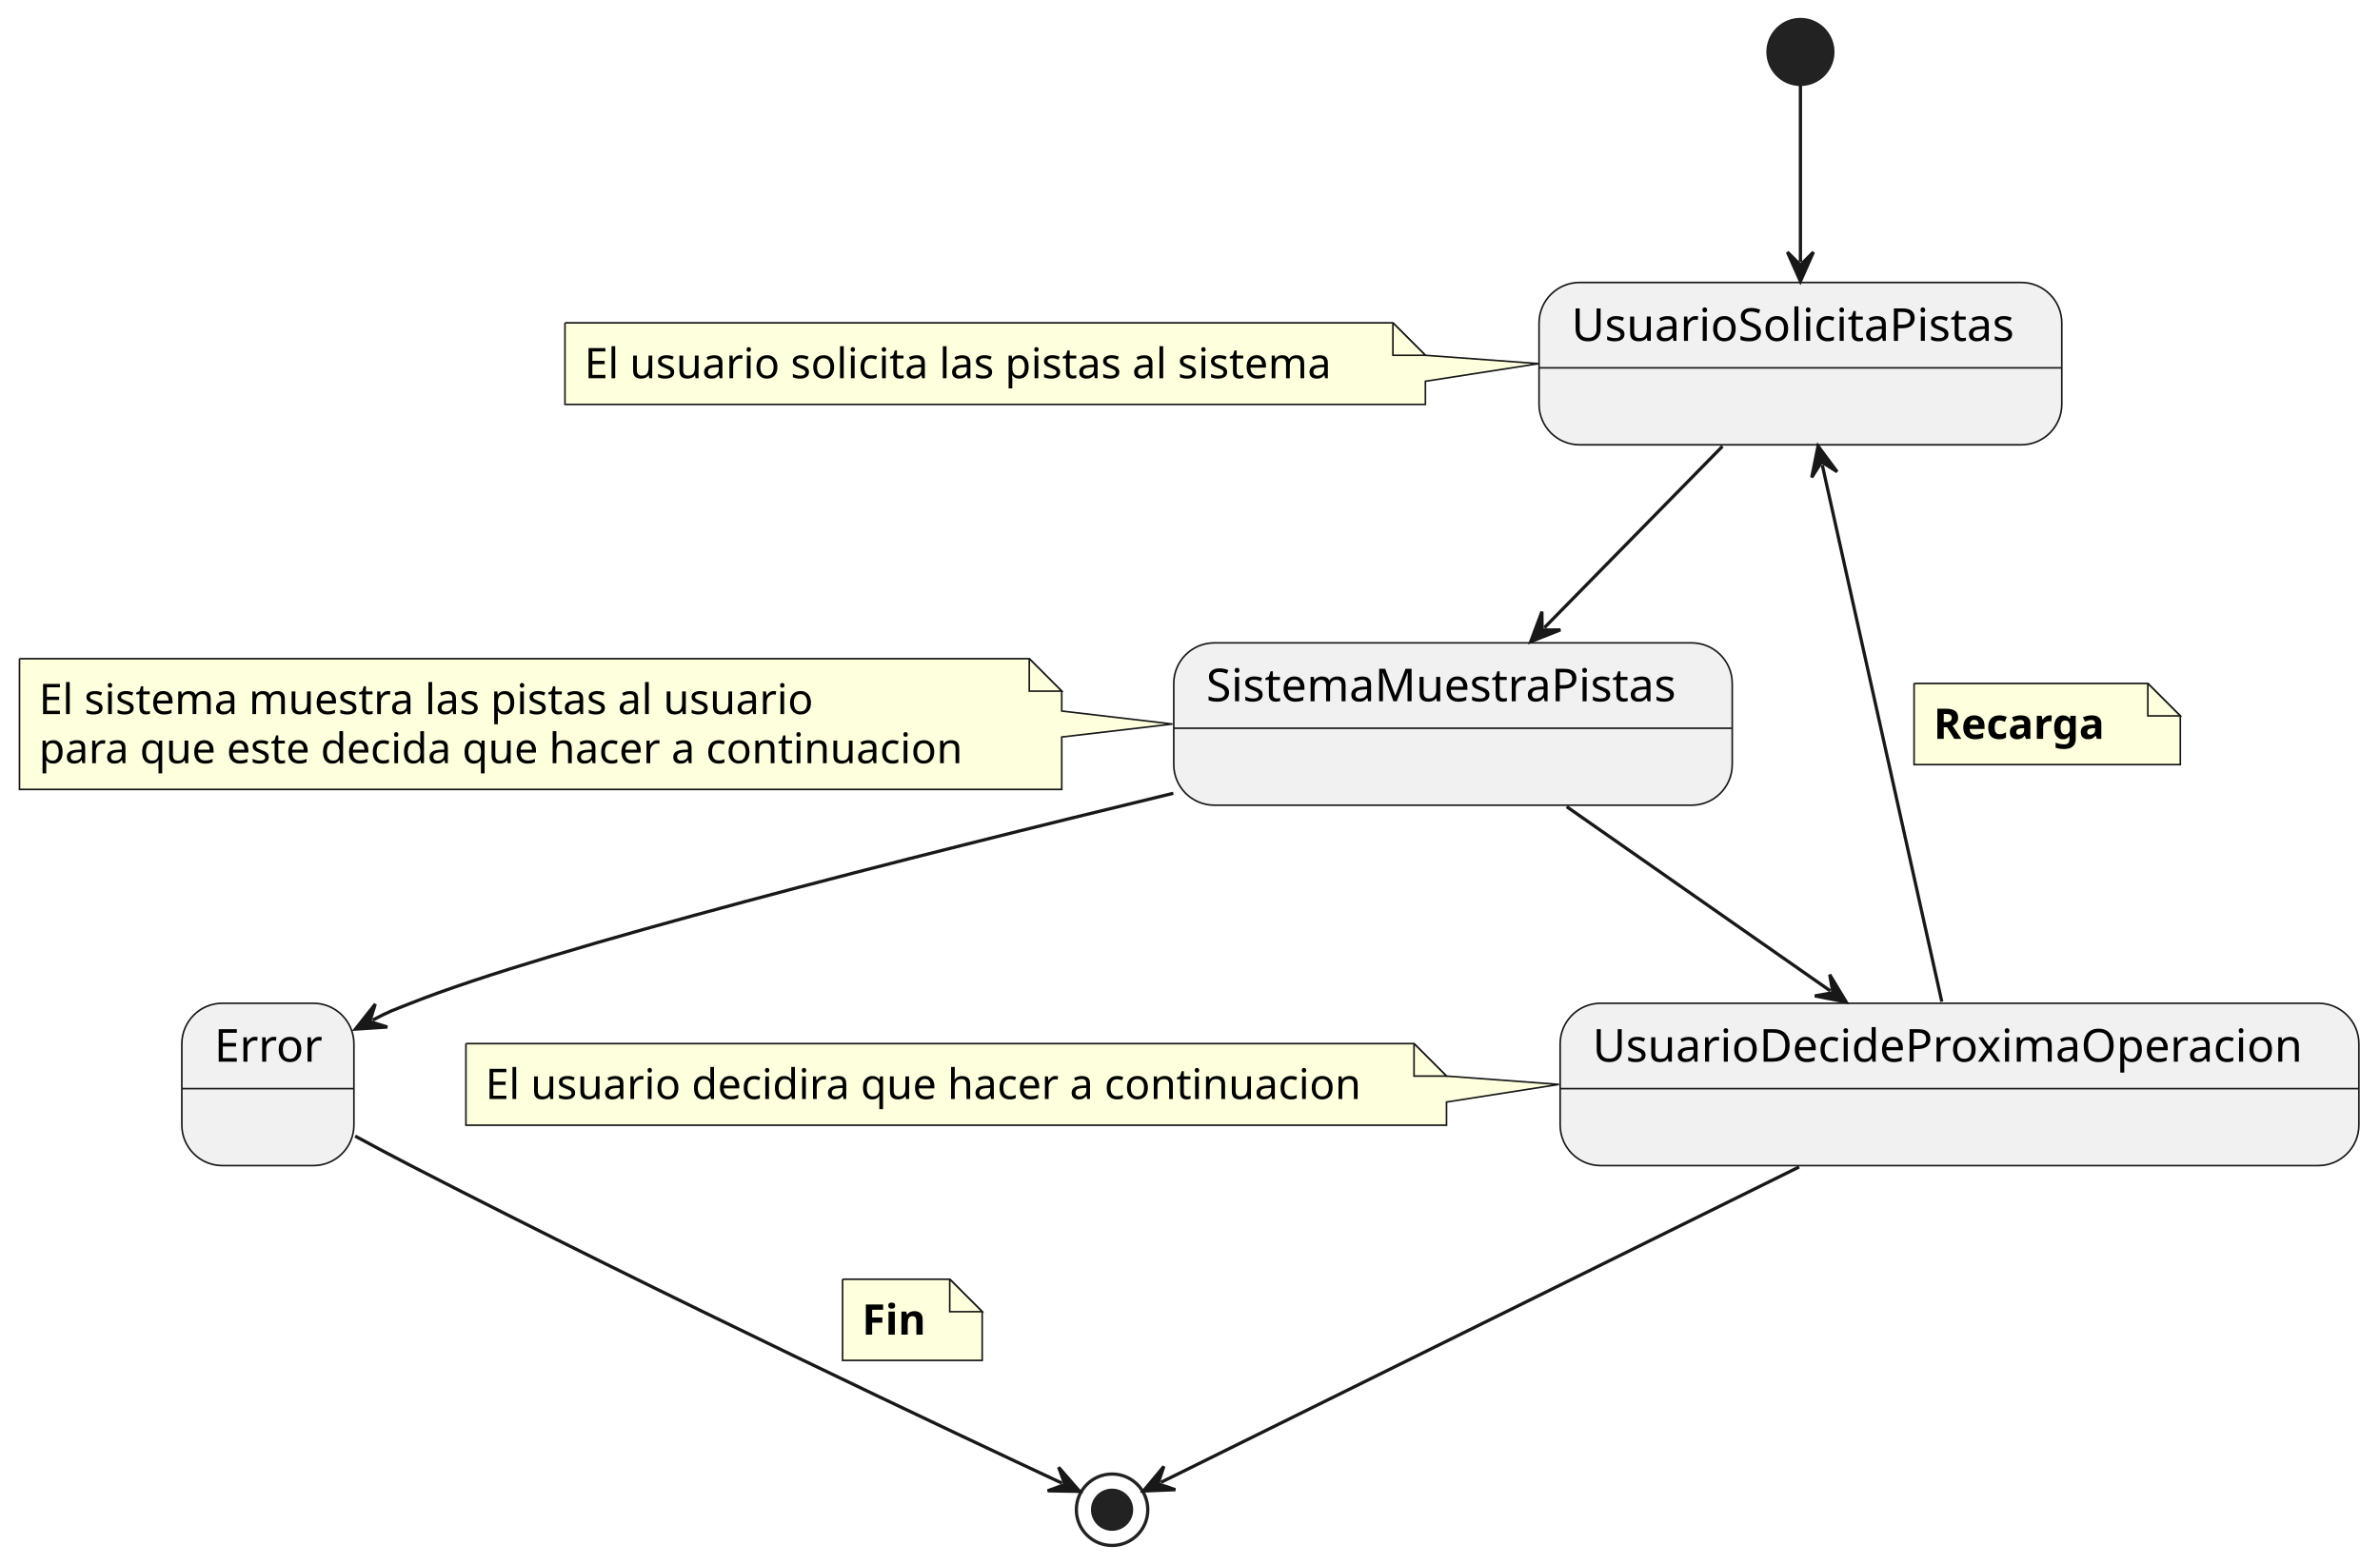
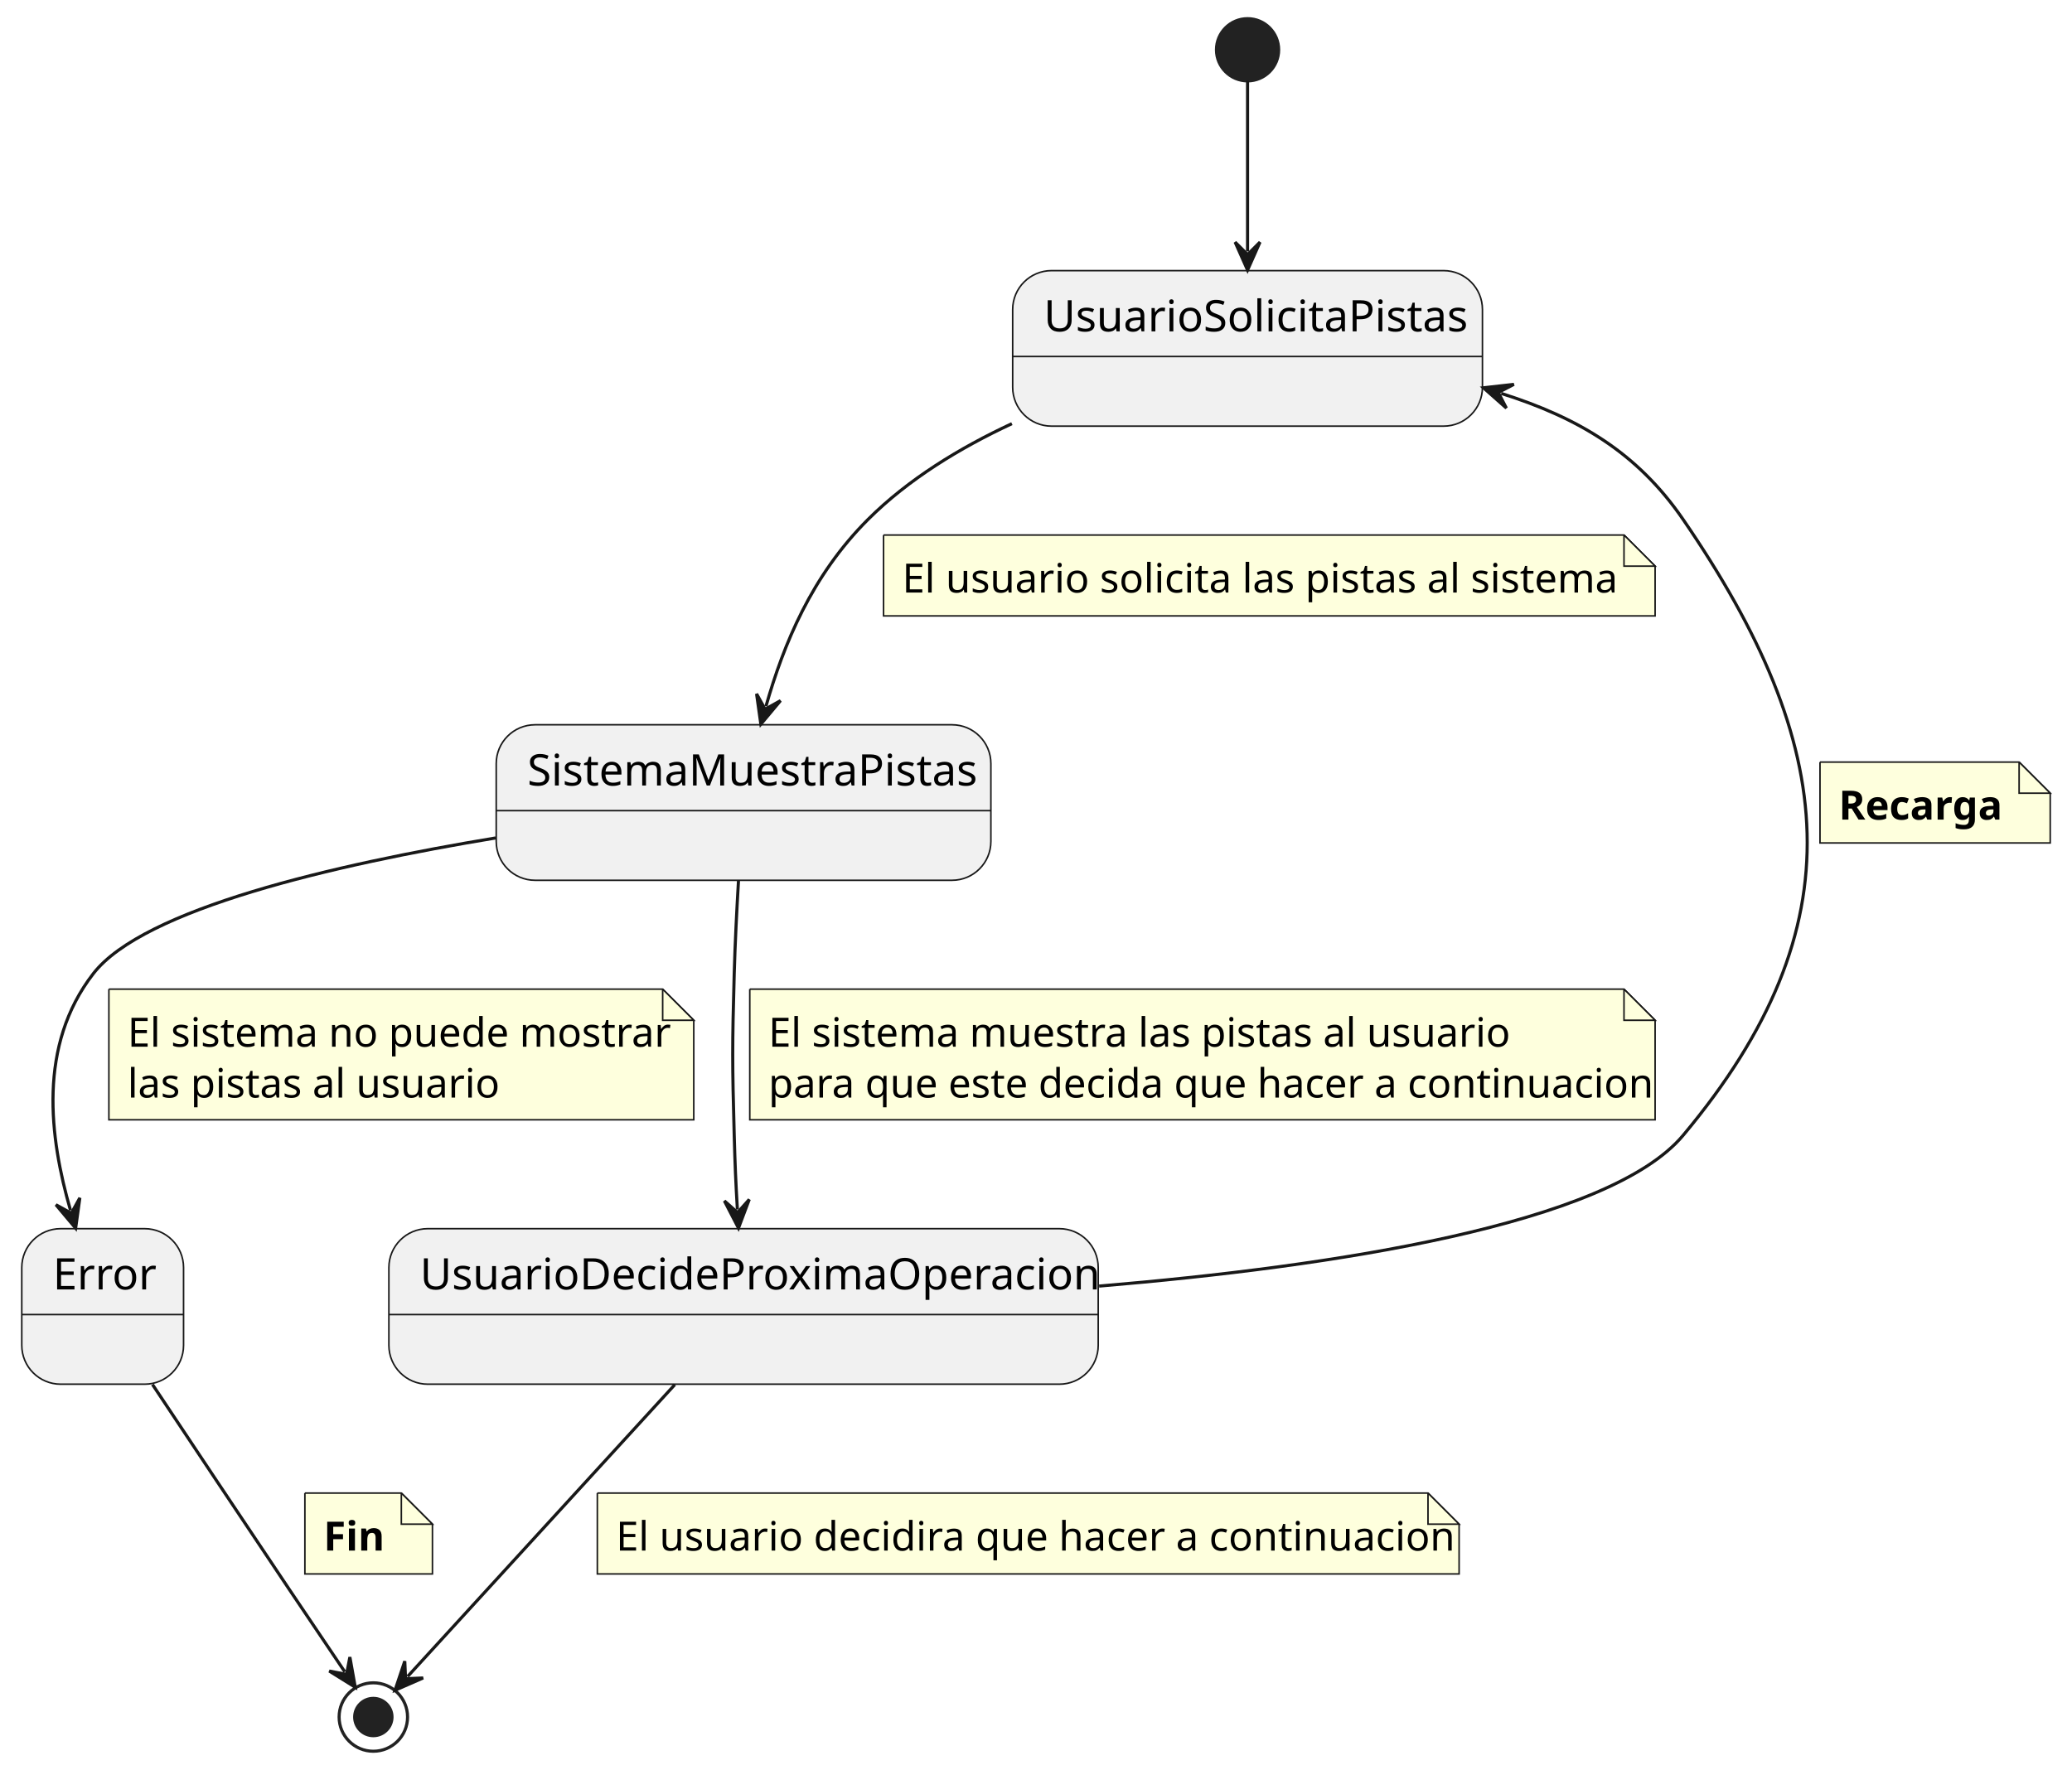
- <svg xmlns="http://www.w3.org/2000/svg" contentStyleType="text/css" height="482px" preserveAspectRatio="none" style="width:733px;height:482px;background:#FFFFFF;" version="1.1" viewBox="0 0 733 482" width="733px" zoomAndPan="magnify">
+ <svg xmlns="http://www.w3.org/2000/svg" contentStyleType="text/css" height="569px" preserveAspectRatio="none" style="width:666px;height:569px;background:#FFFFFF;" version="1.1" viewBox="0 0 666 569" width="666px" zoomAndPan="magnify">
  <defs />
  <g>
-     <ellipse cx="554.5" cy="16" fill="#222222" rx="10" ry="10" style="stroke:#222222;stroke-width:1.0;" />
+     <ellipse cx="401" cy="16" fill="#222222" rx="10" ry="10" style="stroke:#222222;stroke-width:1.0;" />
    <g id="UsuarioSolicitaPistas">
-       <rect fill="#F1F1F1" height="50" rx="12.5" ry="12.5" style="stroke:#181818;stroke-width:0.5;" width="161" x="474" y="87" />
-       <line style="stroke:#181818;stroke-width:0.5;" x1="474" x2="635" y1="113.297" y2="113.297" />
-       <text fill="#000000" font-family="sans-serif" font-size="14" lengthAdjust="spacing" textLength="141" x="484" y="104.995">UsuarioSolicitaPistas</text>
+       <rect fill="#F1F1F1" height="50" rx="12.5" ry="12.5" style="stroke:#181818;stroke-width:0.5;" width="151" x="325.5" y="87" />
+       <line style="stroke:#181818;stroke-width:0.5;" x1="325.5" x2="476.5" y1="114.609" y2="114.609" />
+       <text fill="#000000" font-family="sans-serif" font-size="14" lengthAdjust="spacing" textLength="131" x="335.5" y="106.533">UsuarioSolicitaPistas</text>
    </g>
    <g id="SistemaMuestraPistas">
-       <rect fill="#F1F1F1" height="50" rx="12.5" ry="12.5" style="stroke:#181818;stroke-width:0.5;" width="172" x="361.5" y="198" />
-       <line style="stroke:#181818;stroke-width:0.5;" x1="361.5" x2="533.5" y1="224.297" y2="224.297" />
-       <text fill="#000000" font-family="sans-serif" font-size="14" lengthAdjust="spacing" textLength="152" x="371.5" y="215.995">SistemaMuestraPistas</text>
-     </g>
-     <g id="elem_GMN7">
-       <path d="M174,99.43 L174,124.563 A0,0 0 0 0 174,124.563 L439,124.563 A0,0 0 0 0 439,124.563 L439,117.43 L473.89,112 L439,109.43 L439,109.43 L429,99.43 L174,99.43 A0,0 0 0 0 174,99.43 " fill="#FEFFDD" style="stroke:#181818;stroke-width:0.5;" />
-       <path d="M429,99.43 L429,109.43 L439,109.43 L429,99.43 " fill="#FEFFDD" style="stroke:#181818;stroke-width:0.5;" />
-       <text fill="#000000" font-family="sans-serif" font-size="13" lengthAdjust="spacing" textLength="244" x="180" y="116.497">El usuario solicita las pistas al sistema</text>
+       <rect fill="#F1F1F1" height="50" rx="12.5" ry="12.5" style="stroke:#181818;stroke-width:0.5;" width="159" x="159.5" y="233" />
+       <line style="stroke:#181818;stroke-width:0.5;" x1="159.5" x2="318.5" y1="260.609" y2="260.609" />
+       <text fill="#000000" font-family="sans-serif" font-size="14" lengthAdjust="spacing" textLength="139" x="169.5" y="252.533">SistemaMuestraPistas</text>
    </g>
    <g id="UsuarioDecideProximaOperacion">
-       <rect fill="#F1F1F1" height="50" rx="12.5" ry="12.5" style="stroke:#181818;stroke-width:0.5;" width="246" x="480.5" y="309" />
-       <line style="stroke:#181818;stroke-width:0.5;" x1="480.5" x2="726.5" y1="335.297" y2="335.297" />
-       <text fill="#000000" font-family="sans-serif" font-size="14" lengthAdjust="spacing" textLength="226" x="490.5" y="326.995">UsuarioDecideProximaOperacion</text>
-     </g>
-     <g id="elem_GMN12">
-       <path d="M6,202.87 L6,243.136 A0,0 0 0 0 6,243.136 L327,243.136 A0,0 0 0 0 327,243.136 L327,227 L361.11,223 L327,219 L327,212.87 L317,202.87 L6,202.87 A0,0 0 0 0 6,202.87 " fill="#FEFFDD" style="stroke:#181818;stroke-width:0.5;" />
-       <path d="M317,202.87 L317,212.87 L327,212.87 L317,202.87 " fill="#FEFFDD" style="stroke:#181818;stroke-width:0.5;" />
-       <text fill="#000000" font-family="sans-serif" font-size="13" lengthAdjust="spacing" textLength="254" x="12" y="219.937">El sistema muestra las pistas al usuario</text>
-       <text fill="#000000" font-family="sans-serif" font-size="13" lengthAdjust="spacing" textLength="300" x="12" y="235.07">para que este decida que hacer a continuacion</text>
+       <rect fill="#F1F1F1" height="50" rx="12.5" ry="12.5" style="stroke:#181818;stroke-width:0.5;" width="228" x="125" y="395" />
+       <line style="stroke:#181818;stroke-width:0.5;" x1="125" x2="353" y1="422.609" y2="422.609" />
+       <text fill="#000000" font-family="sans-serif" font-size="14" lengthAdjust="spacing" textLength="208" x="135" y="414.533">UsuarioDecideProximaOperacion</text>
    </g>
    <g id="Error">
-       <rect fill="#F1F1F1" height="50" rx="12.5" ry="12.5" style="stroke:#181818;stroke-width:0.5;" width="53" x="56" y="309" />
-       <line style="stroke:#181818;stroke-width:0.5;" x1="56" x2="109" y1="335.297" y2="335.297" />
-       <text fill="#000000" font-family="sans-serif" font-size="14" lengthAdjust="spacing" textLength="33" x="66" y="326.995">Error</text>
+       <rect fill="#F1F1F1" height="50" rx="12.5" ry="12.5" style="stroke:#181818;stroke-width:0.5;" width="52" x="7" y="395" />
+       <line style="stroke:#181818;stroke-width:0.5;" x1="7" x2="59" y1="422.609" y2="422.609" />
+       <text fill="#000000" font-family="sans-serif" font-size="14" lengthAdjust="spacing" textLength="32" x="17" y="414.533">Error</text>
    </g>
-     <ellipse cx="342.5" cy="465" fill="none" rx="11" ry="11" style="stroke:#222222;stroke-width:1.0;" />
-     <ellipse cx="342.5" cy="465" fill="#222222" rx="6" ry="6" style="stroke:#222222;stroke-width:1.0;" />
-     <g id="elem_GMN21">
-       <path d="M143.5,321.43 L143.5,346.563 A0,0 0 0 0 143.5,346.563 L445.5,346.563 A0,0 0 0 0 445.5,346.563 L445.5,339.43 L480.13,334 L445.5,331.43 L445.5,331.43 L435.5,321.43 L143.5,321.43 A0,0 0 0 0 143.5,321.43 " fill="#FEFFDD" style="stroke:#181818;stroke-width:0.5;" />
-       <path d="M435.5,321.43 L435.5,331.43 L445.5,331.43 L435.5,321.43 " fill="#FEFFDD" style="stroke:#181818;stroke-width:0.5;" />
-       <text fill="#000000" font-family="sans-serif" font-size="13" lengthAdjust="spacing" textLength="281" x="149.5" y="338.497">El usuario decidira que hacer a continuacion</text>
-     </g>
+     <ellipse cx="120" cy="552" fill="none" rx="11" ry="11" style="stroke:#222222;stroke-width:1.0;" />
+     <ellipse cx="120" cy="552" fill="#222222" rx="6" ry="6" style="stroke:#222222;stroke-width:1.0;" />
    <g id="link_*start*_UsuarioSolicitaPistas">
-       <path d="M554.5,26.36 C554.5,40.29 554.5,60.95 554.5,80.65 " fill="none" id="*start*-to-UsuarioSolicitaPistas" style="stroke:#181818;stroke-width:1.0;" />
-       <polygon fill="#181818" points="554.5,86.65,558.5,77.65,554.5,81.65,550.5,77.65,554.5,86.65" style="stroke:#181818;stroke-width:1.0;" />
+       <path d="M401,26.01 C401,39.89 401,60.97 401,80.84 " fill="none" id="*start*-to-UsuarioSolicitaPistas" style="stroke:#181818;stroke-width:1.0;" />
+       <polygon fill="#181818" points="401,86.84,405,77.84,401,81.84,397,77.84,401,86.84" style="stroke:#181818;stroke-width:1.0;" />
    </g>
    <g id="link_UsuarioSolicitaPistas_SistemaMuestraPistas">
-       <path d="M530.49,137.46 C512.87,155.41 493.244,175.409 475.634,193.339 " fill="none" id="UsuarioSolicitaPistas-to-SistemaMuestraPistas" style="stroke:#181818;stroke-width:1.0;" />
-       <polygon fill="#181818" points="471.43,197.62,480.59,194.002,474.934,194.053,474.883,188.396,471.43,197.62" style="stroke:#181818;stroke-width:1.0;" />
+       <path d="M325.25,136.2 C308.52,143.98 291.95,154.07 279,167 C260.85,185.12 251.887,207.14 246.207,227.04 " fill="none" id="UsuarioSolicitaPistas-to-SistemaMuestraPistas" style="stroke:#181818;stroke-width:1.0;" />
+       <polygon fill="#181818" points="244.56,232.81,250.877,225.254,245.932,228.002,243.184,223.058,244.56,232.81" style="stroke:#181818;stroke-width:1.0;" />
+       <path d="M284,172 L284,198 L532,198 L532,182 L522,172 L284,172 " fill="#FEFFDD" style="stroke:#181818;stroke-width:0.5;" />
+       <path d="M522,172 L522,182 L532,182 L522,172 " fill="#FEFFDD" style="stroke:#181818;stroke-width:0.5;" />
+       <text fill="#000000" font-family="sans-serif" font-size="13" lengthAdjust="spacing" textLength="227" x="290" y="190.495">El usuario solicita las pistas al sistema</text>
    </g>
    <g id="link_SistemaMuestraPistas_UsuarioDecideProximaOperacion">
-       <path d="M482.51,248.46 C508.2,266.41 538.021,287.254 563.691,305.184 " fill="none" id="SistemaMuestraPistas-to-UsuarioDecideProximaOperacion" style="stroke:#181818;stroke-width:1.0;" />
-       <polygon fill="#181818" points="568.61,308.62,563.522,300.187,564.511,305.757,558.941,306.746,568.61,308.62" style="stroke:#181818;stroke-width:1.0;" />
+       <path d="M237.37,283.18 C236.82,292.5 236.27,303.24 236,313 C235.36,336.1 235.36,341.9 236,365 C236.27,374.76 236.466,379.51 237.017,388.83 " fill="none" id="SistemaMuestraPistas-to-UsuarioDecideProximaOperacion" style="stroke:#181818;stroke-width:1.0;" />
+       <polygon fill="#181818" points="237.37,394.82,240.833,385.6,237.075,389.829,232.847,386.071,237.37,394.82" style="stroke:#181818;stroke-width:1.0;" />
+       <path d="M241,318 L241,360 L532,360 L532,328 L522,318 L241,318 " fill="#FEFFDD" style="stroke:#181818;stroke-width:0.5;" />
+       <path d="M522,318 L522,328 L532,328 L522,318 " fill="#FEFFDD" style="stroke:#181818;stroke-width:0.5;" />
+       <text fill="#000000" font-family="sans-serif" font-size="13" lengthAdjust="spacing" textLength="233" x="247" y="336.495">El sistema muestra las pistas al usuario</text>
+       <text fill="#000000" font-family="sans-serif" font-size="13" lengthAdjust="spacing" textLength="270" x="247" y="352.847">para que este decida que hacer a continuacion</text>
    </g>
    <g id="link_UsuarioDecideProximaOperacion_UsuarioSolicitaPistas">
-       <path d="M598.04,308.51 C588.61,266.14 570.654,185.526 561.235,143.237 " fill="none" id="UsuarioDecideProximaOperacion-to-UsuarioSolicitaPistas" style="stroke:#181818;stroke-width:1.0;" />
-       <polygon fill="#181818" points="559.93,137.38,557.982,147.034,561.017,142.26,565.791,145.295,559.93,137.38" style="stroke:#181818;stroke-width:1.0;" />
-       <path d="M589.5,210.5 L589.5,235.5 L671.5,235.5 L671.5,220.5 L661.5,210.5 L589.5,210.5 " fill="#FEFFDD" style="stroke:#181818;stroke-width:0.5;" />
-       <path d="M661.5,210.5 L661.5,220.5 L671.5,220.5 L661.5,210.5 " fill="#FEFFDD" style="stroke:#181818;stroke-width:0.5;" />
-       <text fill="#000000" font-family="sans-serif" font-size="13" font-weight="bold" lengthAdjust="spacing" textLength="61" x="595.5" y="227.567">Recarga</text>
+       <path d="M353.29,413.46 C428.36,407.16 516.98,393.69 541,365 C597.48,297.52 590.79,239.56 541,167 C526.19,145.41 507.151,134.259 482.541,126.479 " fill="none" id="UsuarioDecideProximaOperacion-to-UsuarioSolicitaPistas" style="stroke:#181818;stroke-width:1.0;" />
+       <polygon fill="#181818" points="476.82,124.67,484.196,131.197,481.587,126.177,486.607,123.569,476.82,124.67" style="stroke:#181818;stroke-width:1.0;" />
+       <path d="M585,245 L585,271 L659,271 L659,255 L649,245 L585,245 " fill="#FEFFDD" style="stroke:#181818;stroke-width:0.5;" />
+       <path d="M649,245 L649,255 L659,255 L649,245 " fill="#FEFFDD" style="stroke:#181818;stroke-width:0.5;" />
+       <text fill="#000000" font-family="sans-serif" font-size="13" font-weight="bold" lengthAdjust="spacing" textLength="53" x="591" y="263.495">Recarga</text>
    </g>
    <g id="link_SistemaMuestraPistas_Error">
-       <path d="M361.37,244.33 C281.52,263.63 168.88,292.12 126.5,309 C120.84,311.25 120.302,311.279 114.782,314.18 " fill="none" id="SistemaMuestraPistas-to-Error" style="stroke:#181818;stroke-width:1.0;" />
-       <polygon fill="#181818" points="109.47,316.97,119.298,316.325,113.896,314.645,115.577,309.243,109.47,316.97" style="stroke:#181818;stroke-width:1.0;" />
+       <path d="M159.32,269.39 C107.28,278 46.09,292.22 30,313 C12.08,336.14 15.911,365.664 22.651,389.084 " fill="none" id="SistemaMuestraPistas-to-Error" style="stroke:#181818;stroke-width:1.0;" />
+       <polygon fill="#181818" points="24.31,394.85,25.665,385.095,22.927,390.045,17.977,387.307,24.31,394.85" style="stroke:#181818;stroke-width:1.0;" />
+       <path d="M35,318 L35,360 L223,360 L223,328 L213,318 L35,318 " fill="#FEFFDD" style="stroke:#181818;stroke-width:0.5;" />
+       <path d="M213,318 L213,328 L223,328 L213,318 " fill="#FEFFDD" style="stroke:#181818;stroke-width:0.5;" />
+       <text fill="#000000" font-family="sans-serif" font-size="13" lengthAdjust="spacing" textLength="167" x="41" y="336.495">El sistema no puede mostrar</text>
+       <text fill="#000000" font-family="sans-serif" font-size="13" lengthAdjust="spacing" textLength="116" x="41" y="352.847">las pistas al usuario</text>
    </g>
    <g id="link_Error_*end*">
-       <path d="M109.39,349.92 C115.01,352.98 120.93,356.13 126.5,359 C205.07,399.5 296.204,442.391 327.074,456.811 " fill="none" id="Error-to-*end*" style="stroke:#181818;stroke-width:1.0;" />
-       <polygon fill="#181818" points="332.51,459.35,326.049,451.917,327.98,457.234,322.663,459.165,332.51,459.35" style="stroke:#181818;stroke-width:1.0;" />
-       <path d="M259.5,394 L259.5,419 L302.5,419 L302.5,404 L292.5,394 L259.5,394 " fill="#FEFFDD" style="stroke:#181818;stroke-width:0.5;" />
-       <path d="M292.5,394 L292.5,404 L302.5,404 L292.5,394 " fill="#FEFFDD" style="stroke:#181818;stroke-width:0.5;" />
-       <text fill="#000000" font-family="sans-serif" font-size="13" font-weight="bold" lengthAdjust="spacing" textLength="22" x="265.5" y="411.067">Fin</text>
+       <path d="M49.01,445.09 C61.07,463.23 78.04,488.7 93,511 C100.28,521.85 105.348,529.361 110.828,537.461 " fill="none" id="Error-to-*end*" style="stroke:#181818;stroke-width:1.0;" />
+       <polygon fill="#181818" points="114.19,542.43,112.46,532.734,111.388,538.289,105.834,537.217,114.19,542.43" style="stroke:#181818;stroke-width:1.0;" />
+       <path d="M98,480 L98,506 L139,506 L139,490 L129,480 L98,480 " fill="#FEFFDD" style="stroke:#181818;stroke-width:0.5;" />
+       <path d="M129,480 L129,490 L139,490 L129,480 " fill="#FEFFDD" style="stroke:#181818;stroke-width:0.5;" />
+       <text fill="#000000" font-family="sans-serif" font-size="13" font-weight="bold" lengthAdjust="spacing" textLength="20" x="104" y="498.495">Fin</text>
    </g>
    <g id="link_UsuarioDecideProximaOperacion_*end*">
-       <path d="M554.1,359.42 C490.55,390.82 389.879,440.581 357.529,456.571 " fill="none" id="UsuarioDecideProximaOperacion-to-*end*" style="stroke:#181818;stroke-width:1.0;" />
-       <polygon fill="#181818" points="352.15,459.23,361.991,458.828,356.632,457.014,358.446,451.656,352.15,459.23" style="stroke:#181818;stroke-width:1.0;" />
+       <path d="M216.9,445.15 C189.47,475.11 148.282,520.115 131.032,538.955 " fill="none" id="UsuarioDecideProximaOperacion-to-*end*" style="stroke:#181818;stroke-width:1.0;" />
+       <polygon fill="#181818" points="126.98,543.38,136.008,539.443,130.357,539.692,130.107,534.041,126.98,543.38" style="stroke:#181818;stroke-width:1.0;" />
+       <path d="M192,480 L192,506 L469,506 L469,490 L459,480 L192,480 " fill="#FEFFDD" style="stroke:#181818;stroke-width:0.5;" />
+       <path d="M459,480 L459,490 L469,490 L459,480 " fill="#FEFFDD" style="stroke:#181818;stroke-width:0.5;" />
+       <text fill="#000000" font-family="sans-serif" font-size="13" lengthAdjust="spacing" textLength="256" x="198" y="498.495">El usuario decidira que hacer a continuacion</text>
    </g>
  </g>
</svg>
